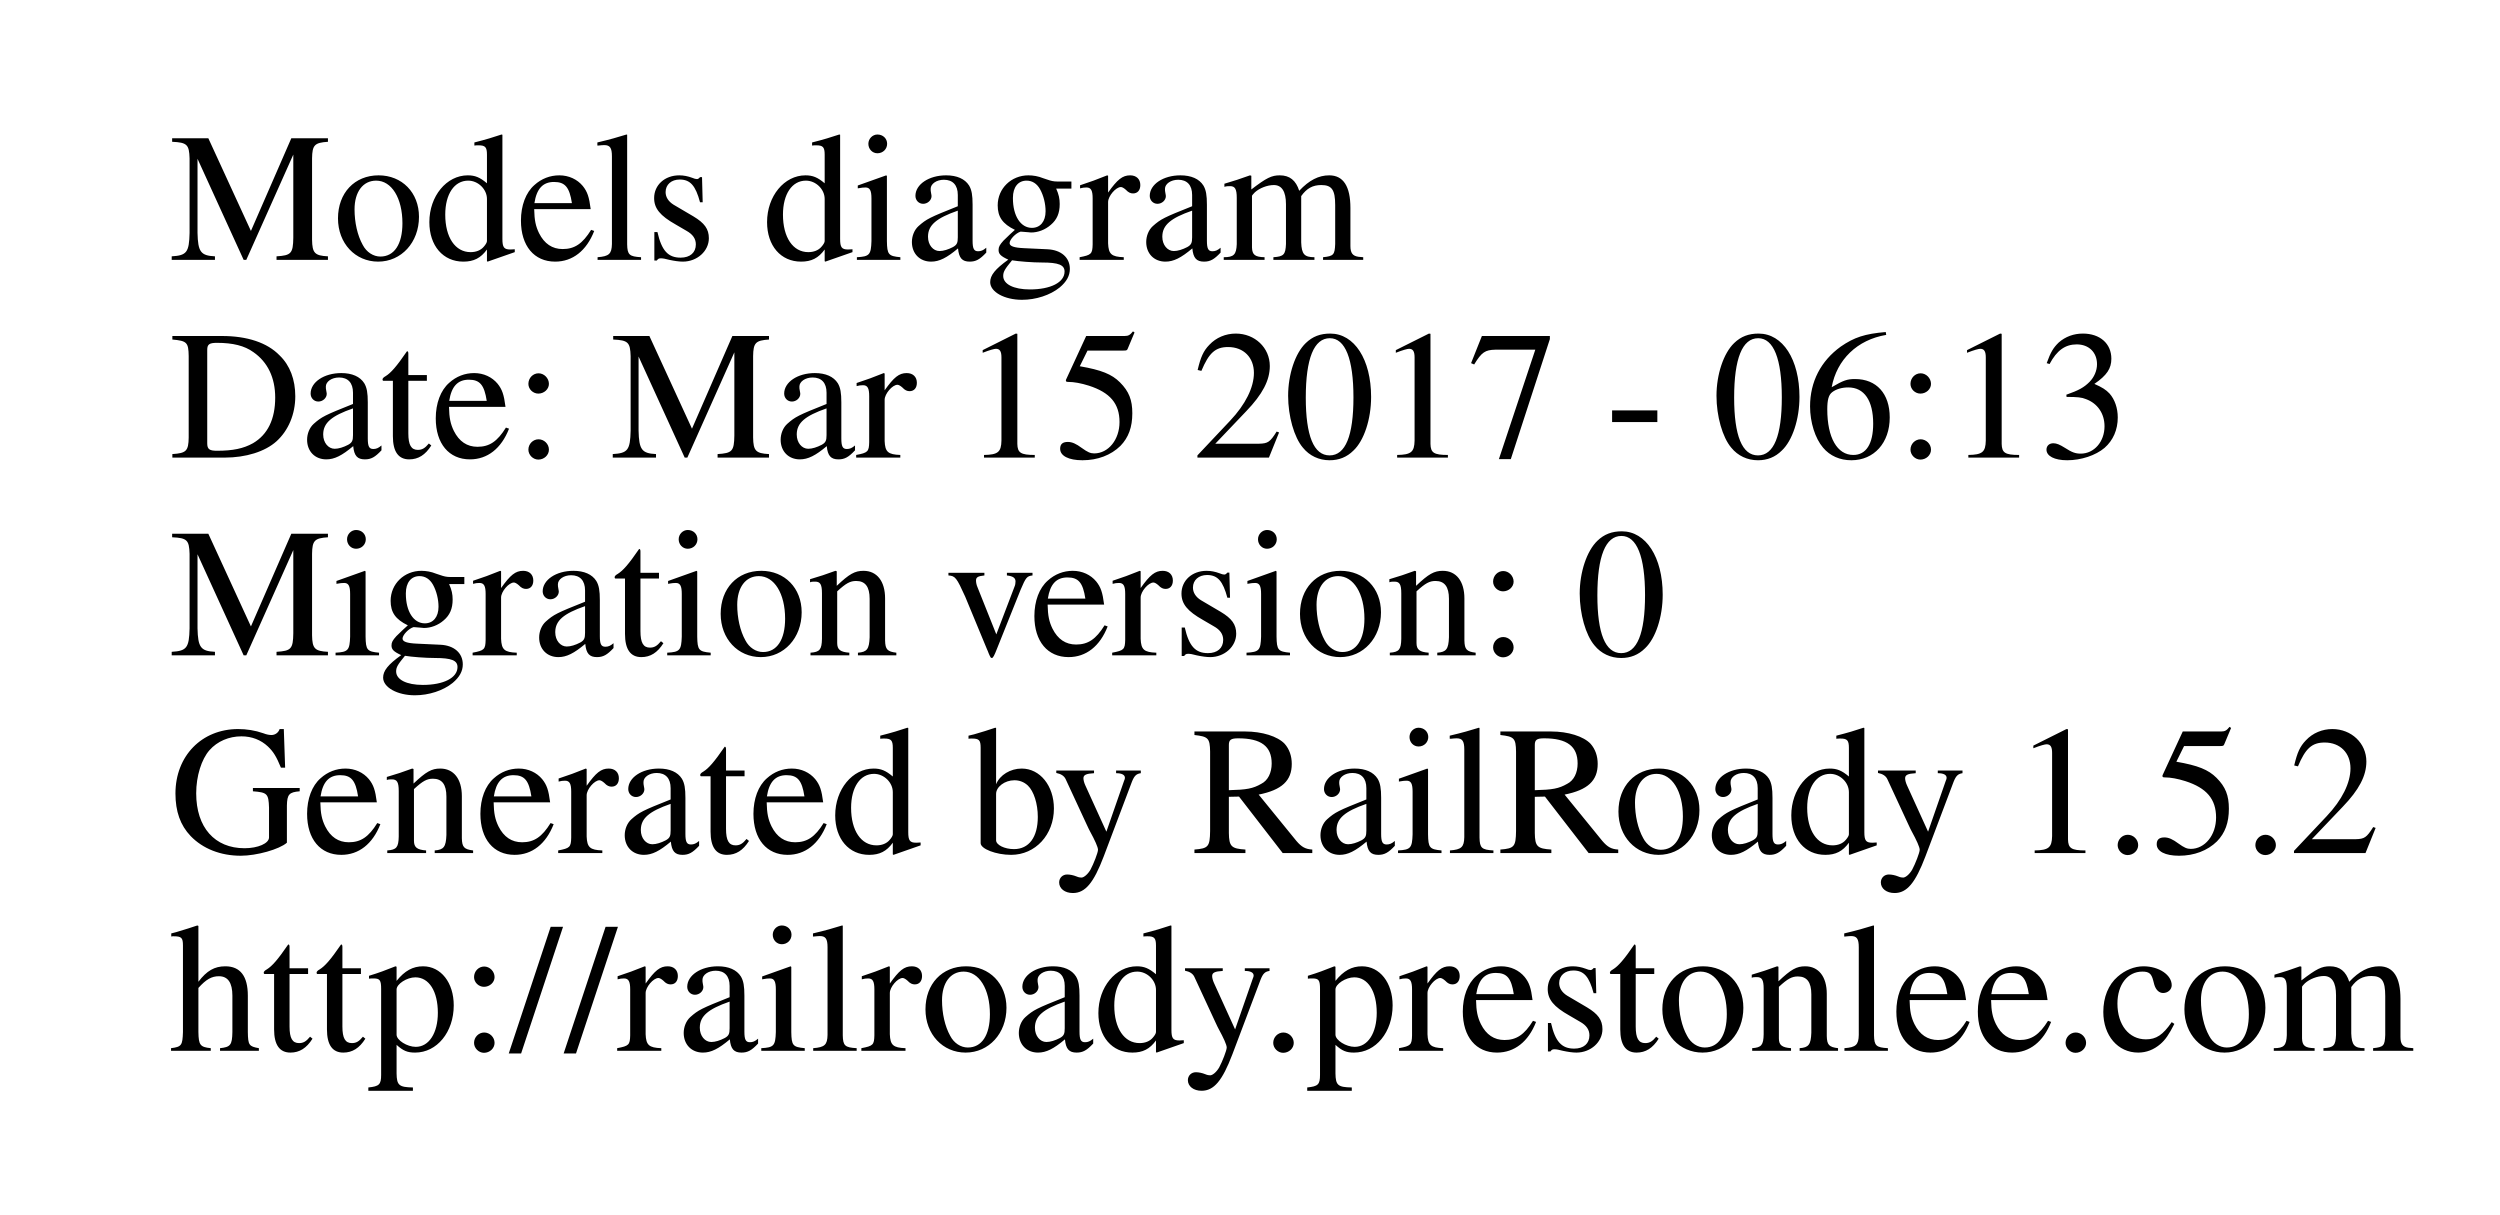
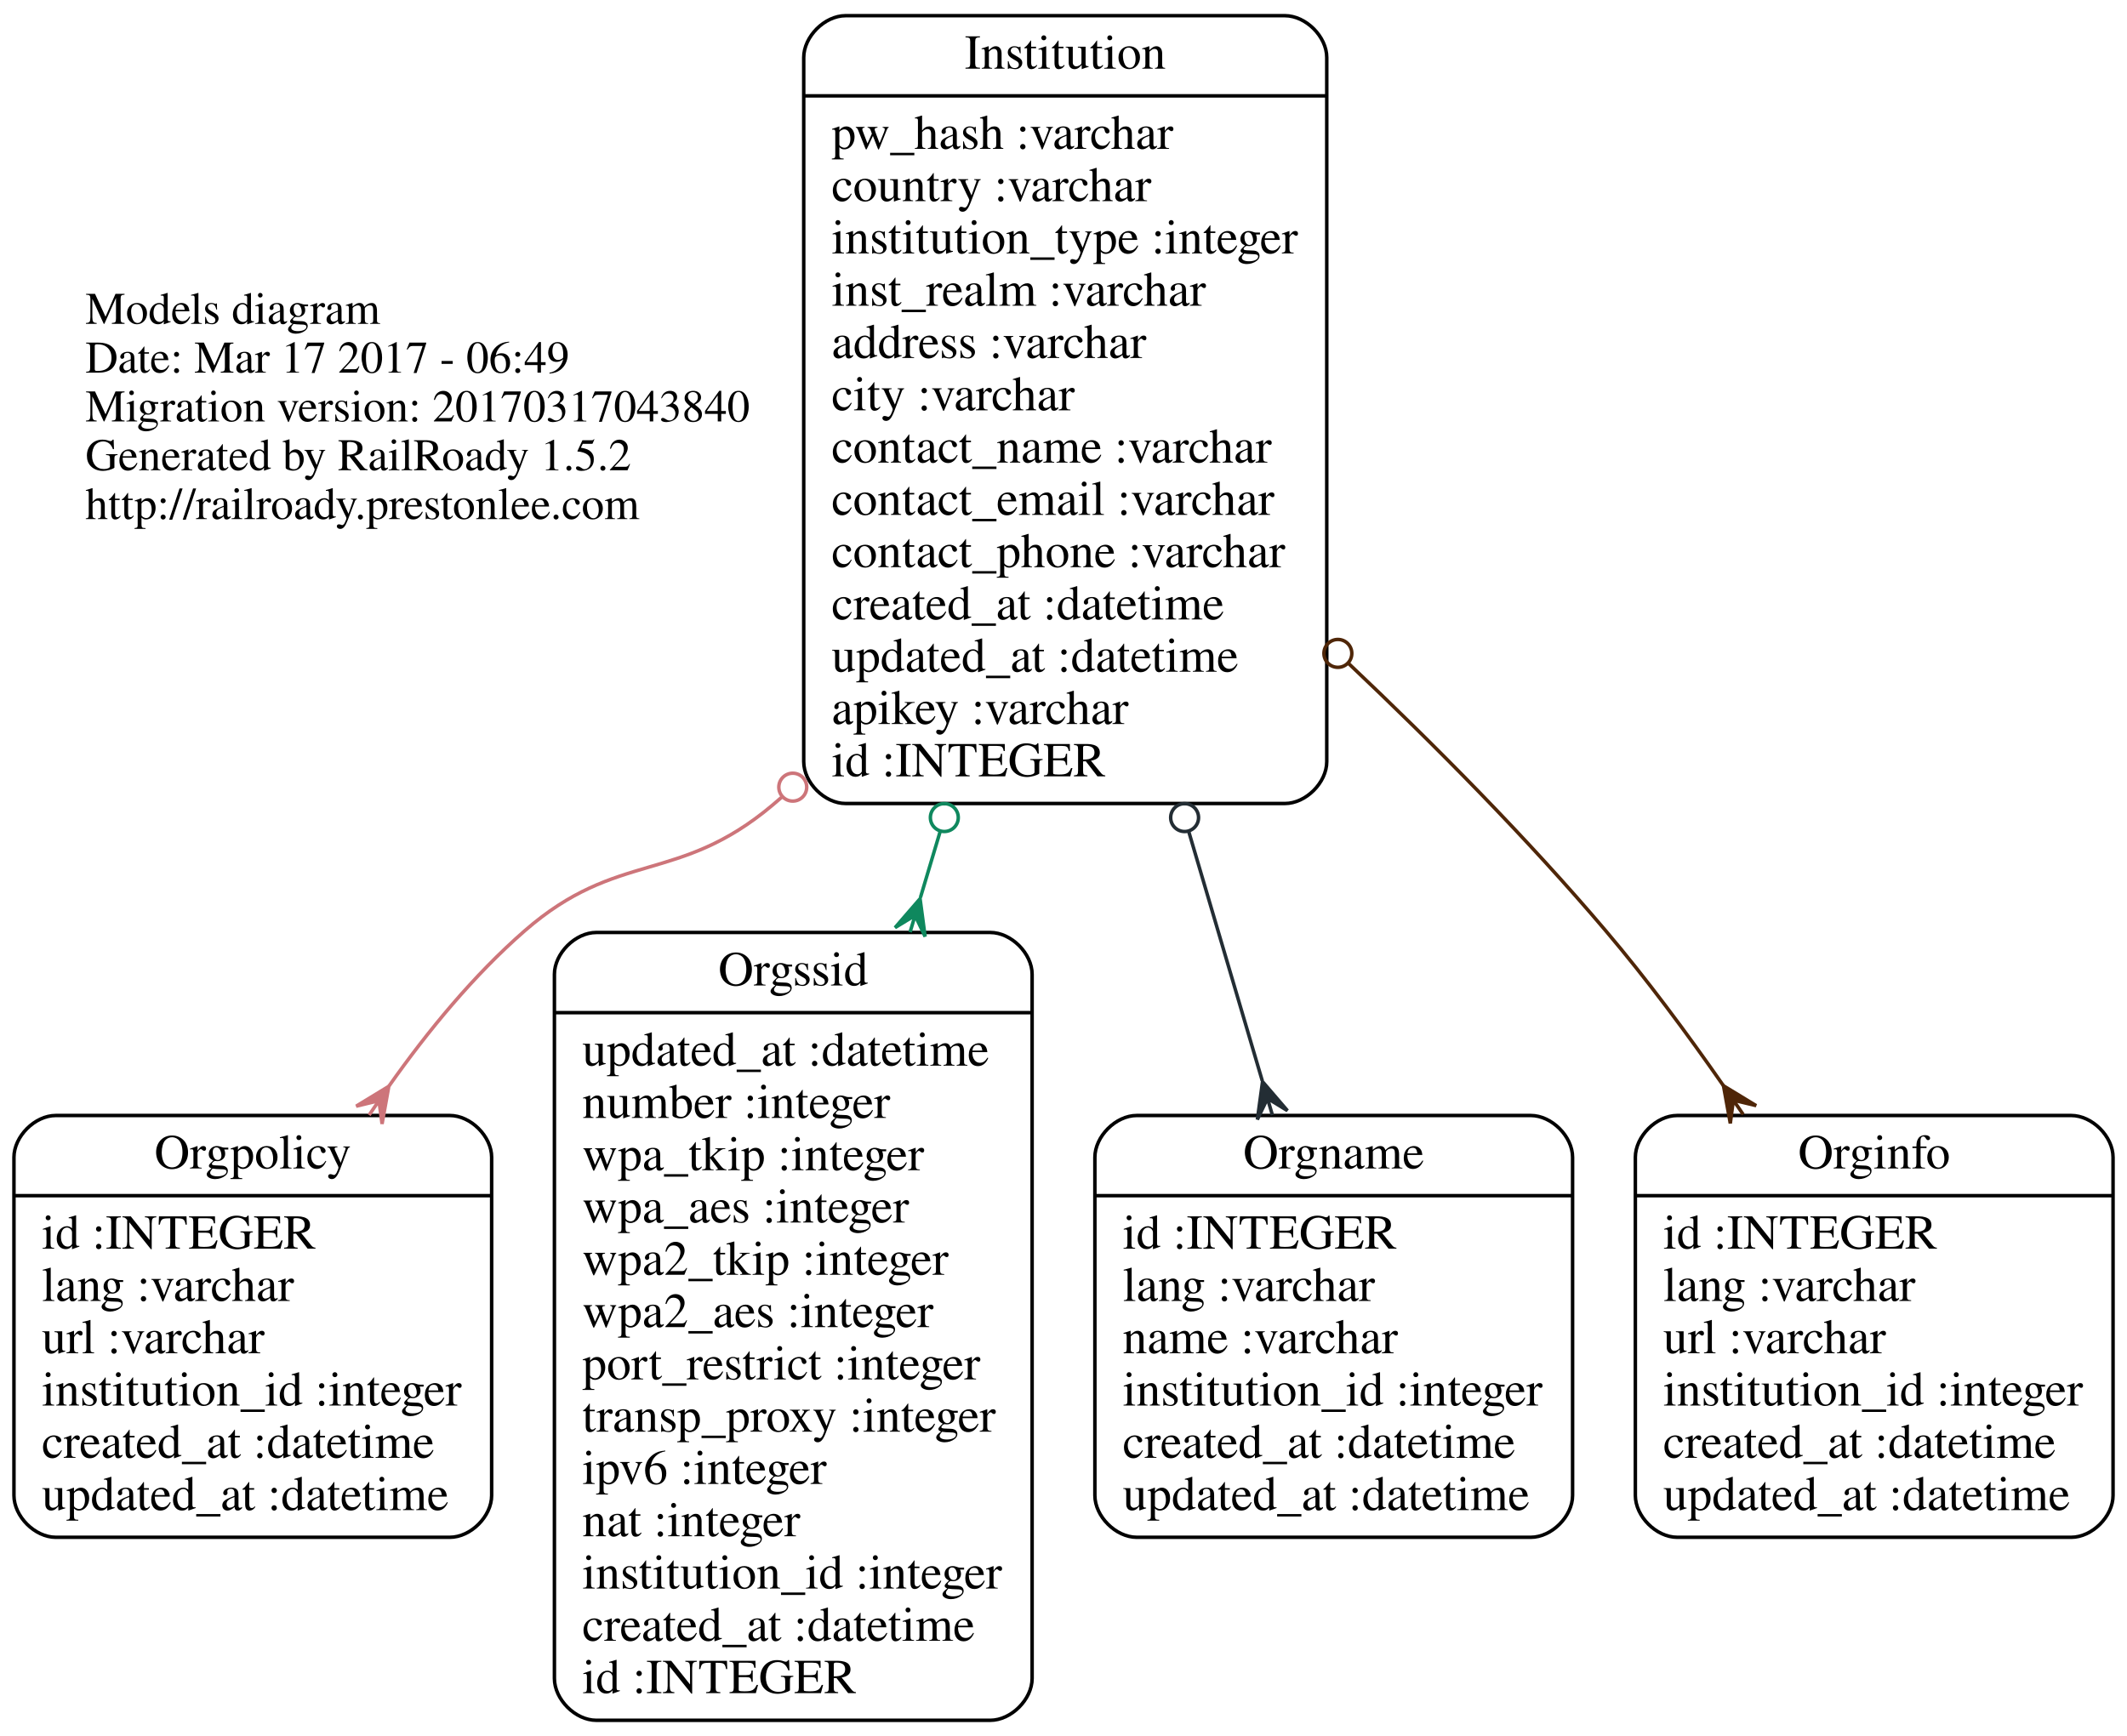
- <svg xmlns="http://www.w3.org/2000/svg" width="177pt" height="86pt" viewBox="0.00 0.00 177.00 86.00">
-   <g id="graph0" class="graph" transform="scale(1 1) rotate(0) translate(4 82)">
-     <polygon fill="none" stroke="none" points="-4,4 -4,-82 173,-82 173,4 -4,4" />
+ <svg xmlns="http://www.w3.org/2000/svg" width="610pt" height="498pt" viewBox="0.00 0.00 610.00 498.00">
+   <g id="graph0" class="graph" transform="scale(1 1) rotate(0) translate(4 494)">
+     <polygon fill="none" stroke="none" points="-4,4 -4,-494 606,-494 606,4 -4,4" />
    <g id="node1" class="node">
-       <text text-anchor="start" x="8" y="-63.6" font-family="Times,serif" font-size="13.00">Models diagram</text>
-       <text text-anchor="start" x="8" y="-49.6" font-family="Times,serif" font-size="13.00">Date: Mar 15 2017 - 06:13</text>
-       <text text-anchor="start" x="8" y="-35.6" font-family="Times,serif" font-size="13.00">Migration version: 0</text>
-       <text text-anchor="start" x="8" y="-21.6" font-family="Times,serif" font-size="13.00">Generated by RailRoady 1.5.2</text>
-       <text text-anchor="start" x="8" y="-7.6" font-family="Times,serif" font-size="13.00">http://railroady.prestonlee.com</text>
+       <text text-anchor="start" x="20.5" y="-401.1" font-family="Times,serif" font-size="13.00">Models diagram</text>
+       <text text-anchor="start" x="20.5" y="-387.1" font-family="Times,serif" font-size="13.00">Date: Mar 17 2017 - 06:49</text>
+       <text text-anchor="start" x="20.5" y="-373.1" font-family="Times,serif" font-size="13.00">Migration version: 20170317043840</text>
+       <text text-anchor="start" x="20.5" y="-359.1" font-family="Times,serif" font-size="13.00">Generated by RailRoady 1.5.2</text>
+       <text text-anchor="start" x="20.5" y="-345.1" font-family="Times,serif" font-size="13.00">http://railroady.prestonlee.com</text>
+     </g>
+     <g id="node2" class="node">
+       <path fill="none" stroke="black" d="M238.5,-263.5C238.5,-263.5 364.5,-263.5 364.5,-263.5 370.5,-263.5 376.5,-269.5 376.5,-275.5 376.5,-275.5 376.5,-477.5 376.5,-477.5 376.5,-483.5 370.5,-489.5 364.5,-489.5 364.5,-489.5 238.5,-489.5 238.5,-489.5 232.5,-489.5 226.5,-483.5 226.5,-477.5 226.5,-477.5 226.5,-275.5 226.5,-275.5 226.5,-269.5 232.5,-263.5 238.5,-263.5" />
+       <text text-anchor="middle" x="301.5" y="-474.3" font-family="Times,serif" font-size="14.00">Institution</text>
+       <polyline fill="none" stroke="black" points="226.5,-466.5 376.5,-466.5 " />
+       <text text-anchor="start" x="234.5" y="-451.3" font-family="Times,serif" font-size="14.00">pw_hash :varchar</text>
+       <text text-anchor="start" x="234.5" y="-436.3" font-family="Times,serif" font-size="14.00">country :varchar</text>
+       <text text-anchor="start" x="234.5" y="-421.3" font-family="Times,serif" font-size="14.00">institution_type :integer</text>
+       <text text-anchor="start" x="234.5" y="-406.3" font-family="Times,serif" font-size="14.00">inst_realm :varchar</text>
+       <text text-anchor="start" x="234.5" y="-391.3" font-family="Times,serif" font-size="14.00">address :varchar</text>
+       <text text-anchor="start" x="234.5" y="-376.3" font-family="Times,serif" font-size="14.00">city :varchar</text>
+       <text text-anchor="start" x="234.5" y="-361.3" font-family="Times,serif" font-size="14.00">contact_name :varchar</text>
+       <text text-anchor="start" x="234.5" y="-346.3" font-family="Times,serif" font-size="14.00">contact_email :varchar</text>
+       <text text-anchor="start" x="234.5" y="-331.3" font-family="Times,serif" font-size="14.00">contact_phone :varchar</text>
+       <text text-anchor="start" x="234.5" y="-316.3" font-family="Times,serif" font-size="14.00">created_at :datetime</text>
+       <text text-anchor="start" x="234.5" y="-301.3" font-family="Times,serif" font-size="14.00">updated_at :datetime</text>
+       <text text-anchor="start" x="234.5" y="-286.3" font-family="Times,serif" font-size="14.00">apikey :varchar</text>
+       <text text-anchor="start" x="234.5" y="-271.3" font-family="Times,serif" font-size="14.00">id :INTEGER</text>
+     </g>
+     <g id="node3" class="node">
+       <path fill="none" stroke="black" d="M12,-53C12,-53 125,-53 125,-53 131,-53 137,-59 137,-65 137,-65 137,-162 137,-162 137,-168 131,-174 125,-174 125,-174 12,-174 12,-174 6,-174 0,-168 0,-162 0,-162 0,-65 0,-65 0,-59 6,-53 12,-53" />
+       <text text-anchor="middle" x="68.5" y="-158.8" font-family="Times,serif" font-size="14.00">Orgpolicy</text>
+       <polyline fill="none" stroke="black" points="0,-151 137,-151 " />
+       <text text-anchor="start" x="8" y="-135.8" font-family="Times,serif" font-size="14.00">id :INTEGER</text>
+       <text text-anchor="start" x="8" y="-120.8" font-family="Times,serif" font-size="14.00">lang :varchar</text>
+       <text text-anchor="start" x="8" y="-105.8" font-family="Times,serif" font-size="14.00">url :varchar</text>
+       <text text-anchor="start" x="8" y="-90.8" font-family="Times,serif" font-size="14.00">institution_id :integer</text>
+       <text text-anchor="start" x="8" y="-75.8" font-family="Times,serif" font-size="14.00">created_at :datetime</text>
+       <text text-anchor="start" x="8" y="-60.8" font-family="Times,serif" font-size="14.00">updated_at :datetime</text>
+     </g>
+     <g id="edge3" class="edge">
+       <path fill="none" stroke="#cd757a" d="M220.285,-265.39C219.361,-264.581 218.433,-263.785 217.5,-263 190.425,-240.225 173.171,-250.247 146.5,-227 131.93,-214.3 118.745,-198.316 107.536,-182.416" />
+       <ellipse fill="none" stroke="#cd757a" cx="223.356" cy="-268.189" rx="4" ry="4" />
+       <polygon fill="#cd757a" stroke="#cd757a" points="107.51,-182.377 105.571,-171.584 104.684,-178.252 101.858,-174.127 101.858,-174.127 101.858,-174.127 104.684,-178.252 98.146,-176.67 107.51,-182.377 107.51,-182.377" />
+     </g>
+     <g id="node4" class="node">
+       <path fill="none" stroke="black" d="M167,-0.5C167,-0.5 280,-0.5 280,-0.5 286,-0.5 292,-6.5 292,-12.5 292,-12.5 292,-214.5 292,-214.5 292,-220.5 286,-226.5 280,-226.5 280,-226.5 167,-226.5 167,-226.5 161,-226.5 155,-220.5 155,-214.5 155,-214.5 155,-12.5 155,-12.5 155,-6.5 161,-0.5 167,-0.5" />
+       <text text-anchor="middle" x="223.5" y="-211.3" font-family="Times,serif" font-size="14.00">Orgssid</text>
+       <polyline fill="none" stroke="black" points="155,-203.5 292,-203.5 " />
+       <text text-anchor="start" x="163" y="-188.3" font-family="Times,serif" font-size="14.00">updated_at :datetime</text>
+       <text text-anchor="start" x="163" y="-173.3" font-family="Times,serif" font-size="14.00">number :integer</text>
+       <text text-anchor="start" x="163" y="-158.3" font-family="Times,serif" font-size="14.00">wpa_tkip :integer</text>
+       <text text-anchor="start" x="163" y="-143.3" font-family="Times,serif" font-size="14.00">wpa_aes :integer</text>
+       <text text-anchor="start" x="163" y="-128.3" font-family="Times,serif" font-size="14.00">wpa2_tkip :integer</text>
+       <text text-anchor="start" x="163" y="-113.3" font-family="Times,serif" font-size="14.00">wpa2_aes :integer</text>
+       <text text-anchor="start" x="163" y="-98.3" font-family="Times,serif" font-size="14.00">port_restrict :integer</text>
+       <text text-anchor="start" x="163" y="-83.3" font-family="Times,serif" font-size="14.00">transp_proxy :integer</text>
+       <text text-anchor="start" x="163" y="-68.3" font-family="Times,serif" font-size="14.00">ipv6 :integer</text>
+       <text text-anchor="start" x="163" y="-53.3" font-family="Times,serif" font-size="14.00">nat :integer</text>
+       <text text-anchor="start" x="163" y="-38.3" font-family="Times,serif" font-size="14.00">institution_id :integer</text>
+       <text text-anchor="start" x="163" y="-23.3" font-family="Times,serif" font-size="14.00">created_at :datetime</text>
+       <text text-anchor="start" x="163" y="-8.3" font-family="Times,serif" font-size="14.00">id :INTEGER</text>
+     </g>
+     <g id="edge4" class="edge">
+       <path fill="none" stroke="#0f885e" d="M265.662,-255.579C263.769,-249.246 261.866,-242.879 259.972,-236.539" />
+       <ellipse fill="none" stroke="#0f885e" cx="266.823" cy="-259.465" rx="4" ry="4" />
+       <polygon fill="#0f885e" stroke="#0f885e" points="259.867,-236.189 261.315,-225.319 258.435,-231.398 257.003,-226.607 257.003,-226.607 257.003,-226.607 258.435,-231.398 252.692,-227.896 259.867,-236.189 259.867,-236.189" />
+     </g>
+     <g id="node5" class="node">
+       <path fill="none" stroke="black" d="M322,-53C322,-53 435,-53 435,-53 441,-53 447,-59 447,-65 447,-65 447,-162 447,-162 447,-168 441,-174 435,-174 435,-174 322,-174 322,-174 316,-174 310,-168 310,-162 310,-162 310,-65 310,-65 310,-59 316,-53 322,-53" />
+       <text text-anchor="middle" x="378.5" y="-158.8" font-family="Times,serif" font-size="14.00">Orgname</text>
+       <polyline fill="none" stroke="black" points="310,-151 447,-151 " />
+       <text text-anchor="start" x="318" y="-135.8" font-family="Times,serif" font-size="14.00">id :INTEGER</text>
+       <text text-anchor="start" x="318" y="-120.8" font-family="Times,serif" font-size="14.00">lang :varchar</text>
+       <text text-anchor="start" x="318" y="-105.8" font-family="Times,serif" font-size="14.00">name :varchar</text>
+       <text text-anchor="start" x="318" y="-90.8" font-family="Times,serif" font-size="14.00">institution_id :integer</text>
+       <text text-anchor="start" x="318" y="-75.8" font-family="Times,serif" font-size="14.00">created_at :datetime</text>
+       <text text-anchor="start" x="318" y="-60.8" font-family="Times,serif" font-size="14.00">updated_at :datetime</text>
+     </g>
+     <g id="edge1" class="edge">
+       <path fill="none" stroke="#232d34" d="M336.942,-255.364C344.158,-230.904 351.519,-205.956 358,-183.985" />
+       <ellipse fill="none" stroke="#232d34" cx="335.734" cy="-259.461" rx="4" ry="4" />
+       <polygon fill="#232d34" stroke="#232d34" points="358.083,-183.704 365.229,-175.386 359.498,-178.908 360.913,-174.113 360.913,-174.113 360.913,-174.113 359.498,-178.908 356.597,-172.839 358.083,-183.704 358.083,-183.704" />
+     </g>
+     <g id="node6" class="node">
+       <path fill="none" stroke="black" d="M477,-53C477,-53 590,-53 590,-53 596,-53 602,-59 602,-65 602,-65 602,-162 602,-162 602,-168 596,-174 590,-174 590,-174 477,-174 477,-174 471,-174 465,-168 465,-162 465,-162 465,-65 465,-65 465,-59 471,-53 477,-53" />
+       <text text-anchor="middle" x="533.5" y="-158.8" font-family="Times,serif" font-size="14.00">Orginfo</text>
+       <polyline fill="none" stroke="black" points="465,-151 602,-151 " />
+       <text text-anchor="start" x="473" y="-135.8" font-family="Times,serif" font-size="14.00">id :INTEGER</text>
+       <text text-anchor="start" x="473" y="-120.8" font-family="Times,serif" font-size="14.00">lang :varchar</text>
+       <text text-anchor="start" x="473" y="-105.8" font-family="Times,serif" font-size="14.00">url :varchar</text>
+       <text text-anchor="start" x="473" y="-90.8" font-family="Times,serif" font-size="14.00">institution_id :integer</text>
+       <text text-anchor="start" x="473" y="-75.8" font-family="Times,serif" font-size="14.00">created_at :datetime</text>
+       <text text-anchor="start" x="473" y="-60.8" font-family="Times,serif" font-size="14.00">updated_at :datetime</text>
+     </g>
+     <g id="edge2" class="edge">
+       <path fill="none" stroke="#4f2608" d="M382.694,-303.73C407.47,-280.278 434.07,-253.441 456.5,-227 468.191,-213.218 479.759,-197.649 490.236,-182.585" />
+       <ellipse fill="none" stroke="#4f2608" cx="379.686" cy="-306.562" rx="4" ry="4" />
+       <polygon fill="#4f2608" stroke="#4f2608" points="490.277,-182.525 499.648,-176.83 493.108,-178.403 495.938,-174.282 495.938,-174.282 495.938,-174.282 493.108,-178.403 492.229,-171.734 490.277,-182.525 490.277,-182.525" />
    </g>
  </g>
</svg>
